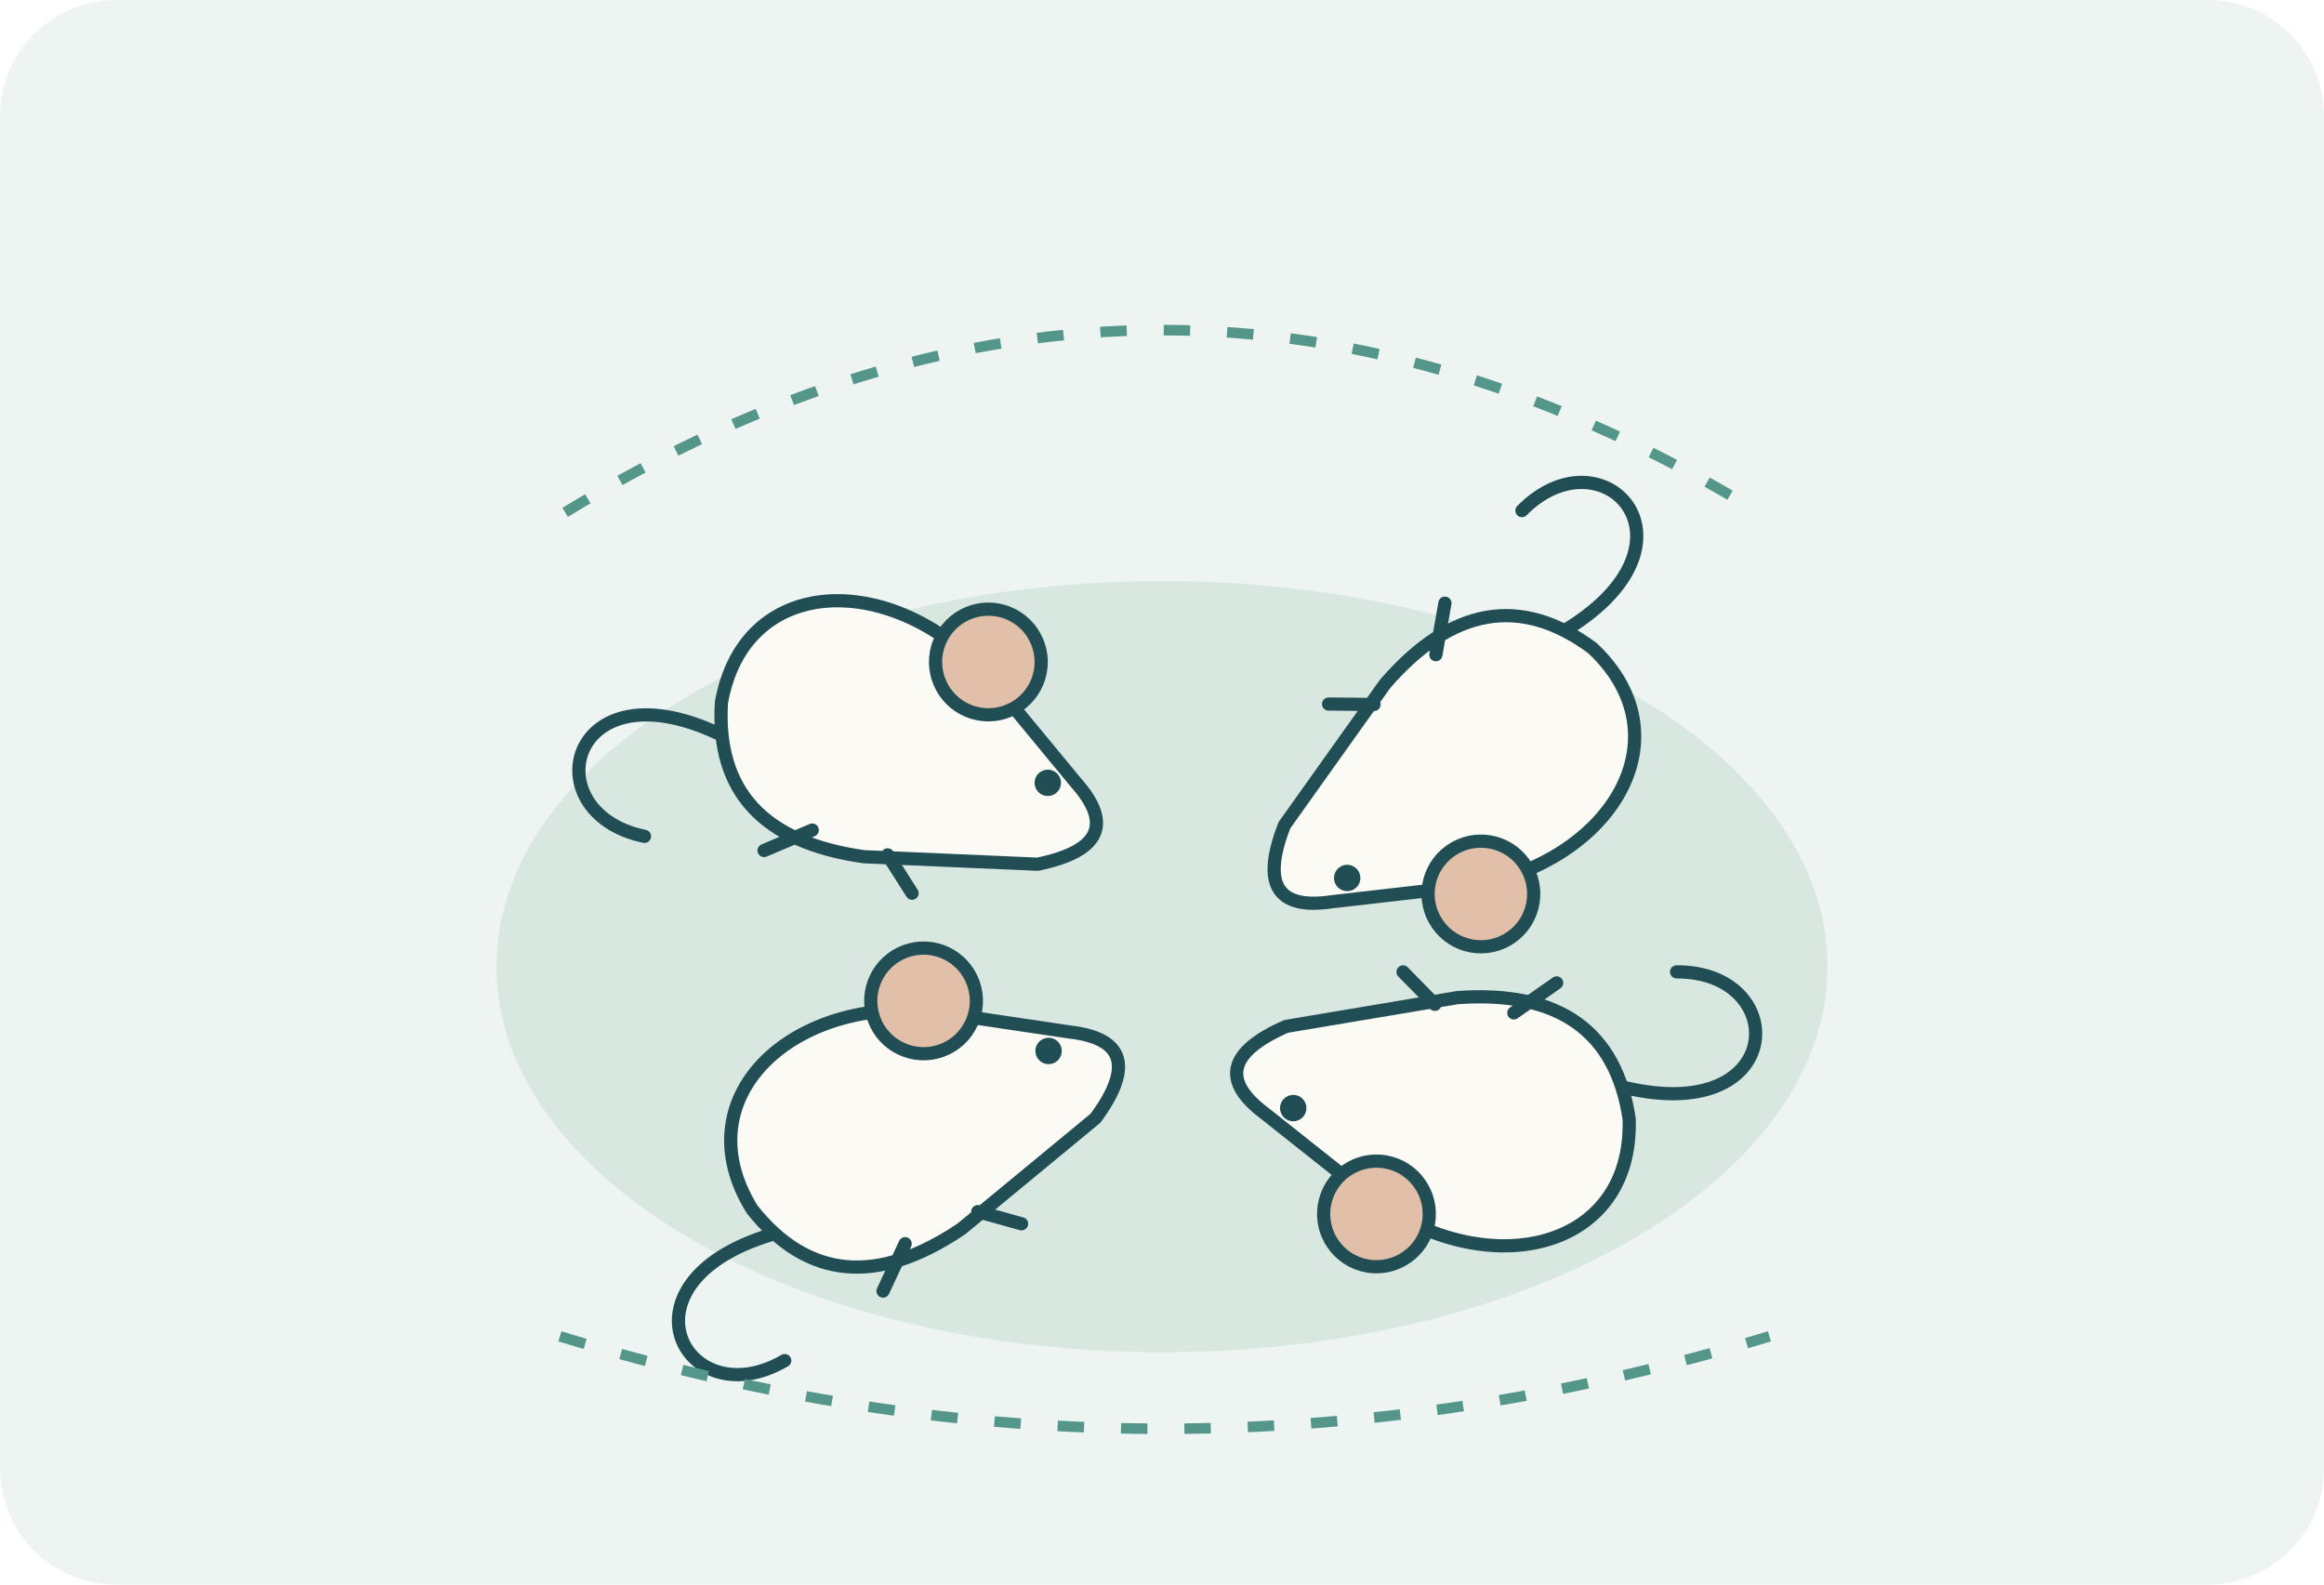
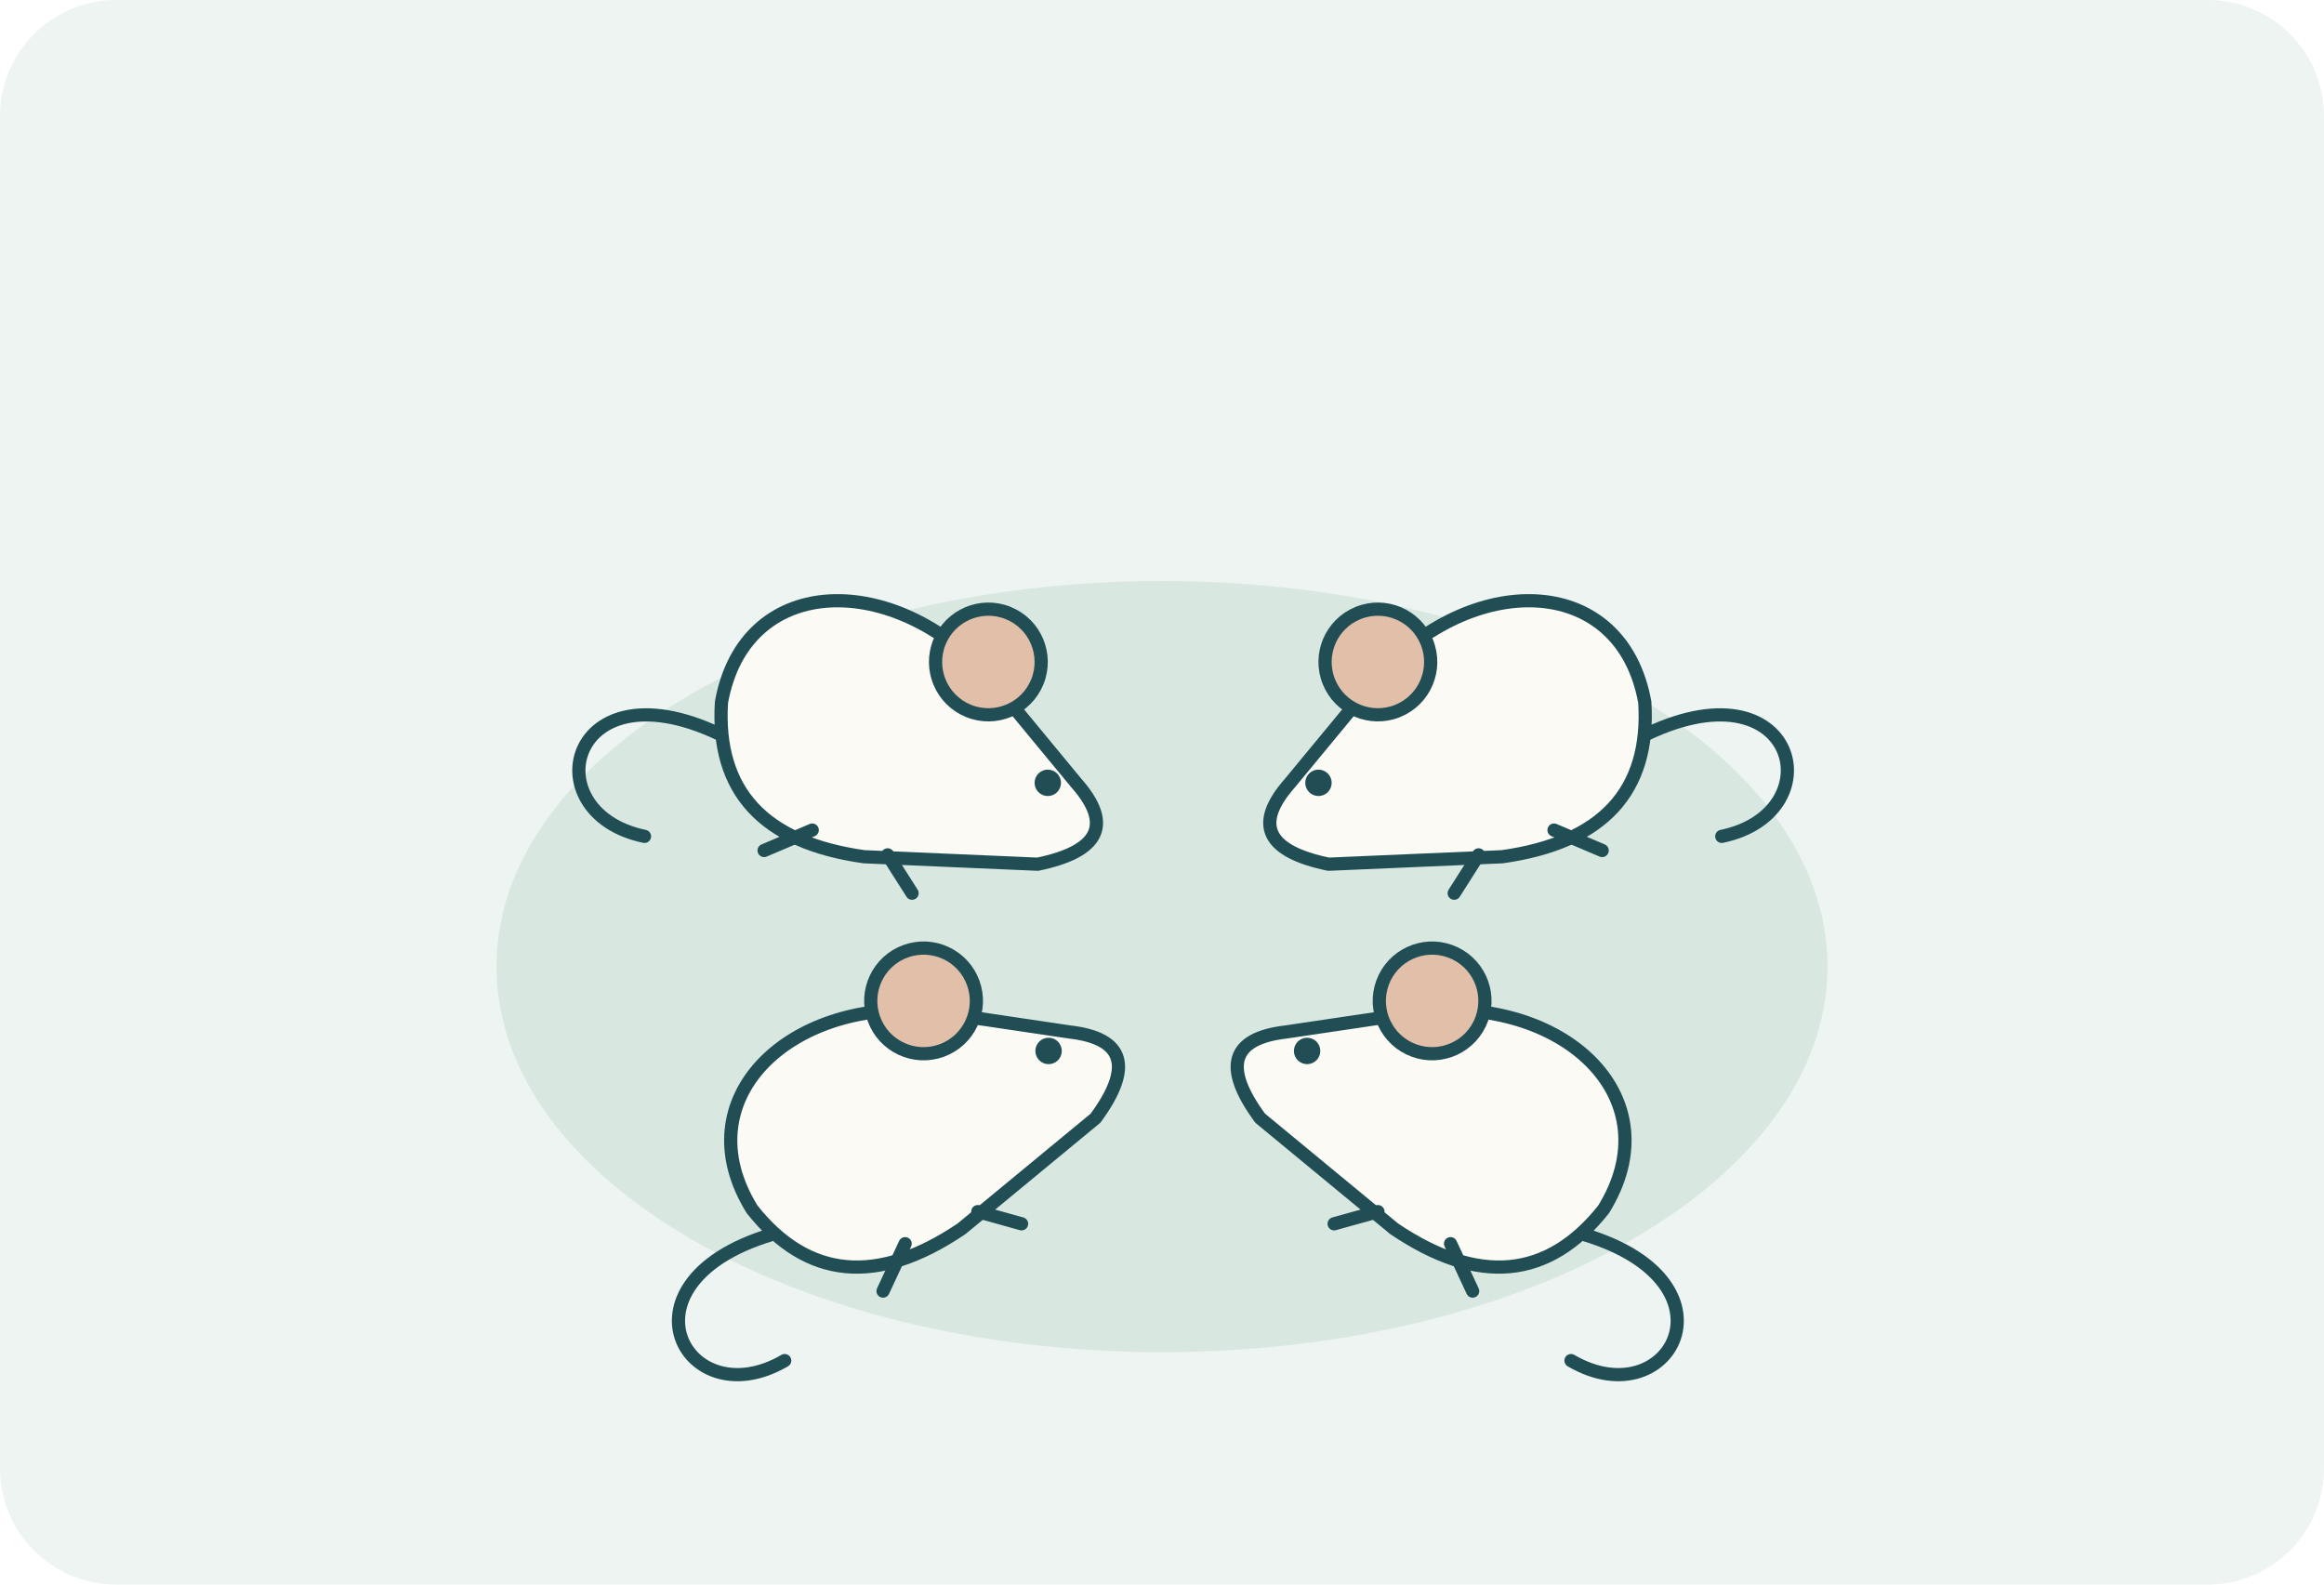
<svg xmlns="http://www.w3.org/2000/svg" viewBox="0 0 440 300" role="img" aria-label="Rodents gathering in a huddle">
  <rect width="440" height="300" rx="22" fill="#edf4f1" />
  <ellipse cx="220" cy="183" rx="126" ry="73" fill="#d8e8e1" />
  <g transform="translate(175 142) rotate(22)">
    <g stroke="#214e55" stroke-width="2.5" stroke-linecap="round" stroke-linejoin="round">
      <path d="M-34 12 C-69 8-65 39-43 35" fill="none" />
      <path d="M-39 6 C-44-18-19-29 5-18 L29-5 Q43 2 28 12 L-3 23 Q-31 30-39 6Z" fill="#fbfaf5" />
      <circle cx="5" cy="-20" r="10" fill="#e2bfa9" />
      <circle cx="24" cy="-3" r="2.5" fill="#214e55" stroke="none" />
      <path d="M-14 22l-7 7m22-8 7 5" fill="none" />
    </g>
  </g>
-   <g transform="translate(273 150) rotate(145)">
+   <g transform="translate(273 142) rotate(-22) scale(-1 1)">
    <g stroke="#214e55" stroke-width="2.5" stroke-linecap="round" stroke-linejoin="round">
      <path d="M-34 12 C-69 8-65 39-43 35" fill="none" />
      <path d="M-39 6 C-44-18-19-29 5-18 L29-5 Q43 2 28 12 L-3 23 Q-31 30-39 6Z" fill="#fbfaf5" />
      <circle cx="5" cy="-20" r="10" fill="#e2bfa9" />
      <circle cx="24" cy="-3" r="2.5" fill="#214e55" stroke="none" />
      <path d="M-14 22l-7 7m22-8 7 5" fill="none" />
    </g>
  </g>
  <g transform="translate(177 210) rotate(-20)">
    <g stroke="#214e55" stroke-width="2.5" stroke-linecap="round" stroke-linejoin="round">
      <path d="M-34 12 C-69 8-65 39-43 35" fill="none" />
      <path d="M-39 6 C-44-18-19-29 5-18 L29-5 Q43 2 28 12 L-3 23 Q-31 30-39 6Z" fill="#fbfaf5" />
      <circle cx="5" cy="-20" r="10" fill="#e2bfa9" />
      <circle cx="24" cy="-3" r="2.5" fill="#214e55" stroke="none" />
      <path d="M-14 22l-7 7m22-8 7 5" fill="none" />
    </g>
  </g>
-   <g transform="translate(269 211) rotate(190)">
+   <g transform="translate(269 210) rotate(20) scale(-1 1)">
    <g stroke="#214e55" stroke-width="2.5" stroke-linecap="round" stroke-linejoin="round">
      <path d="M-34 12 C-69 8-65 39-43 35" fill="none" />
      <path d="M-39 6 C-44-18-19-29 5-18 L29-5 Q43 2 28 12 L-3 23 Q-31 30-39 6Z" fill="#fbfaf5" />
      <circle cx="5" cy="-20" r="10" fill="#e2bfa9" />
      <circle cx="24" cy="-3" r="2.5" fill="#214e55" stroke="none" />
      <path d="M-14 22l-7 7m22-8 7 5" fill="none" />
    </g>
  </g>
-   <path d="M107 97Q220 28 333 97M106 253Q220 288 335 253" stroke="#55968b" stroke-width="2" stroke-dasharray="5 7" fill="none" />
</svg>
